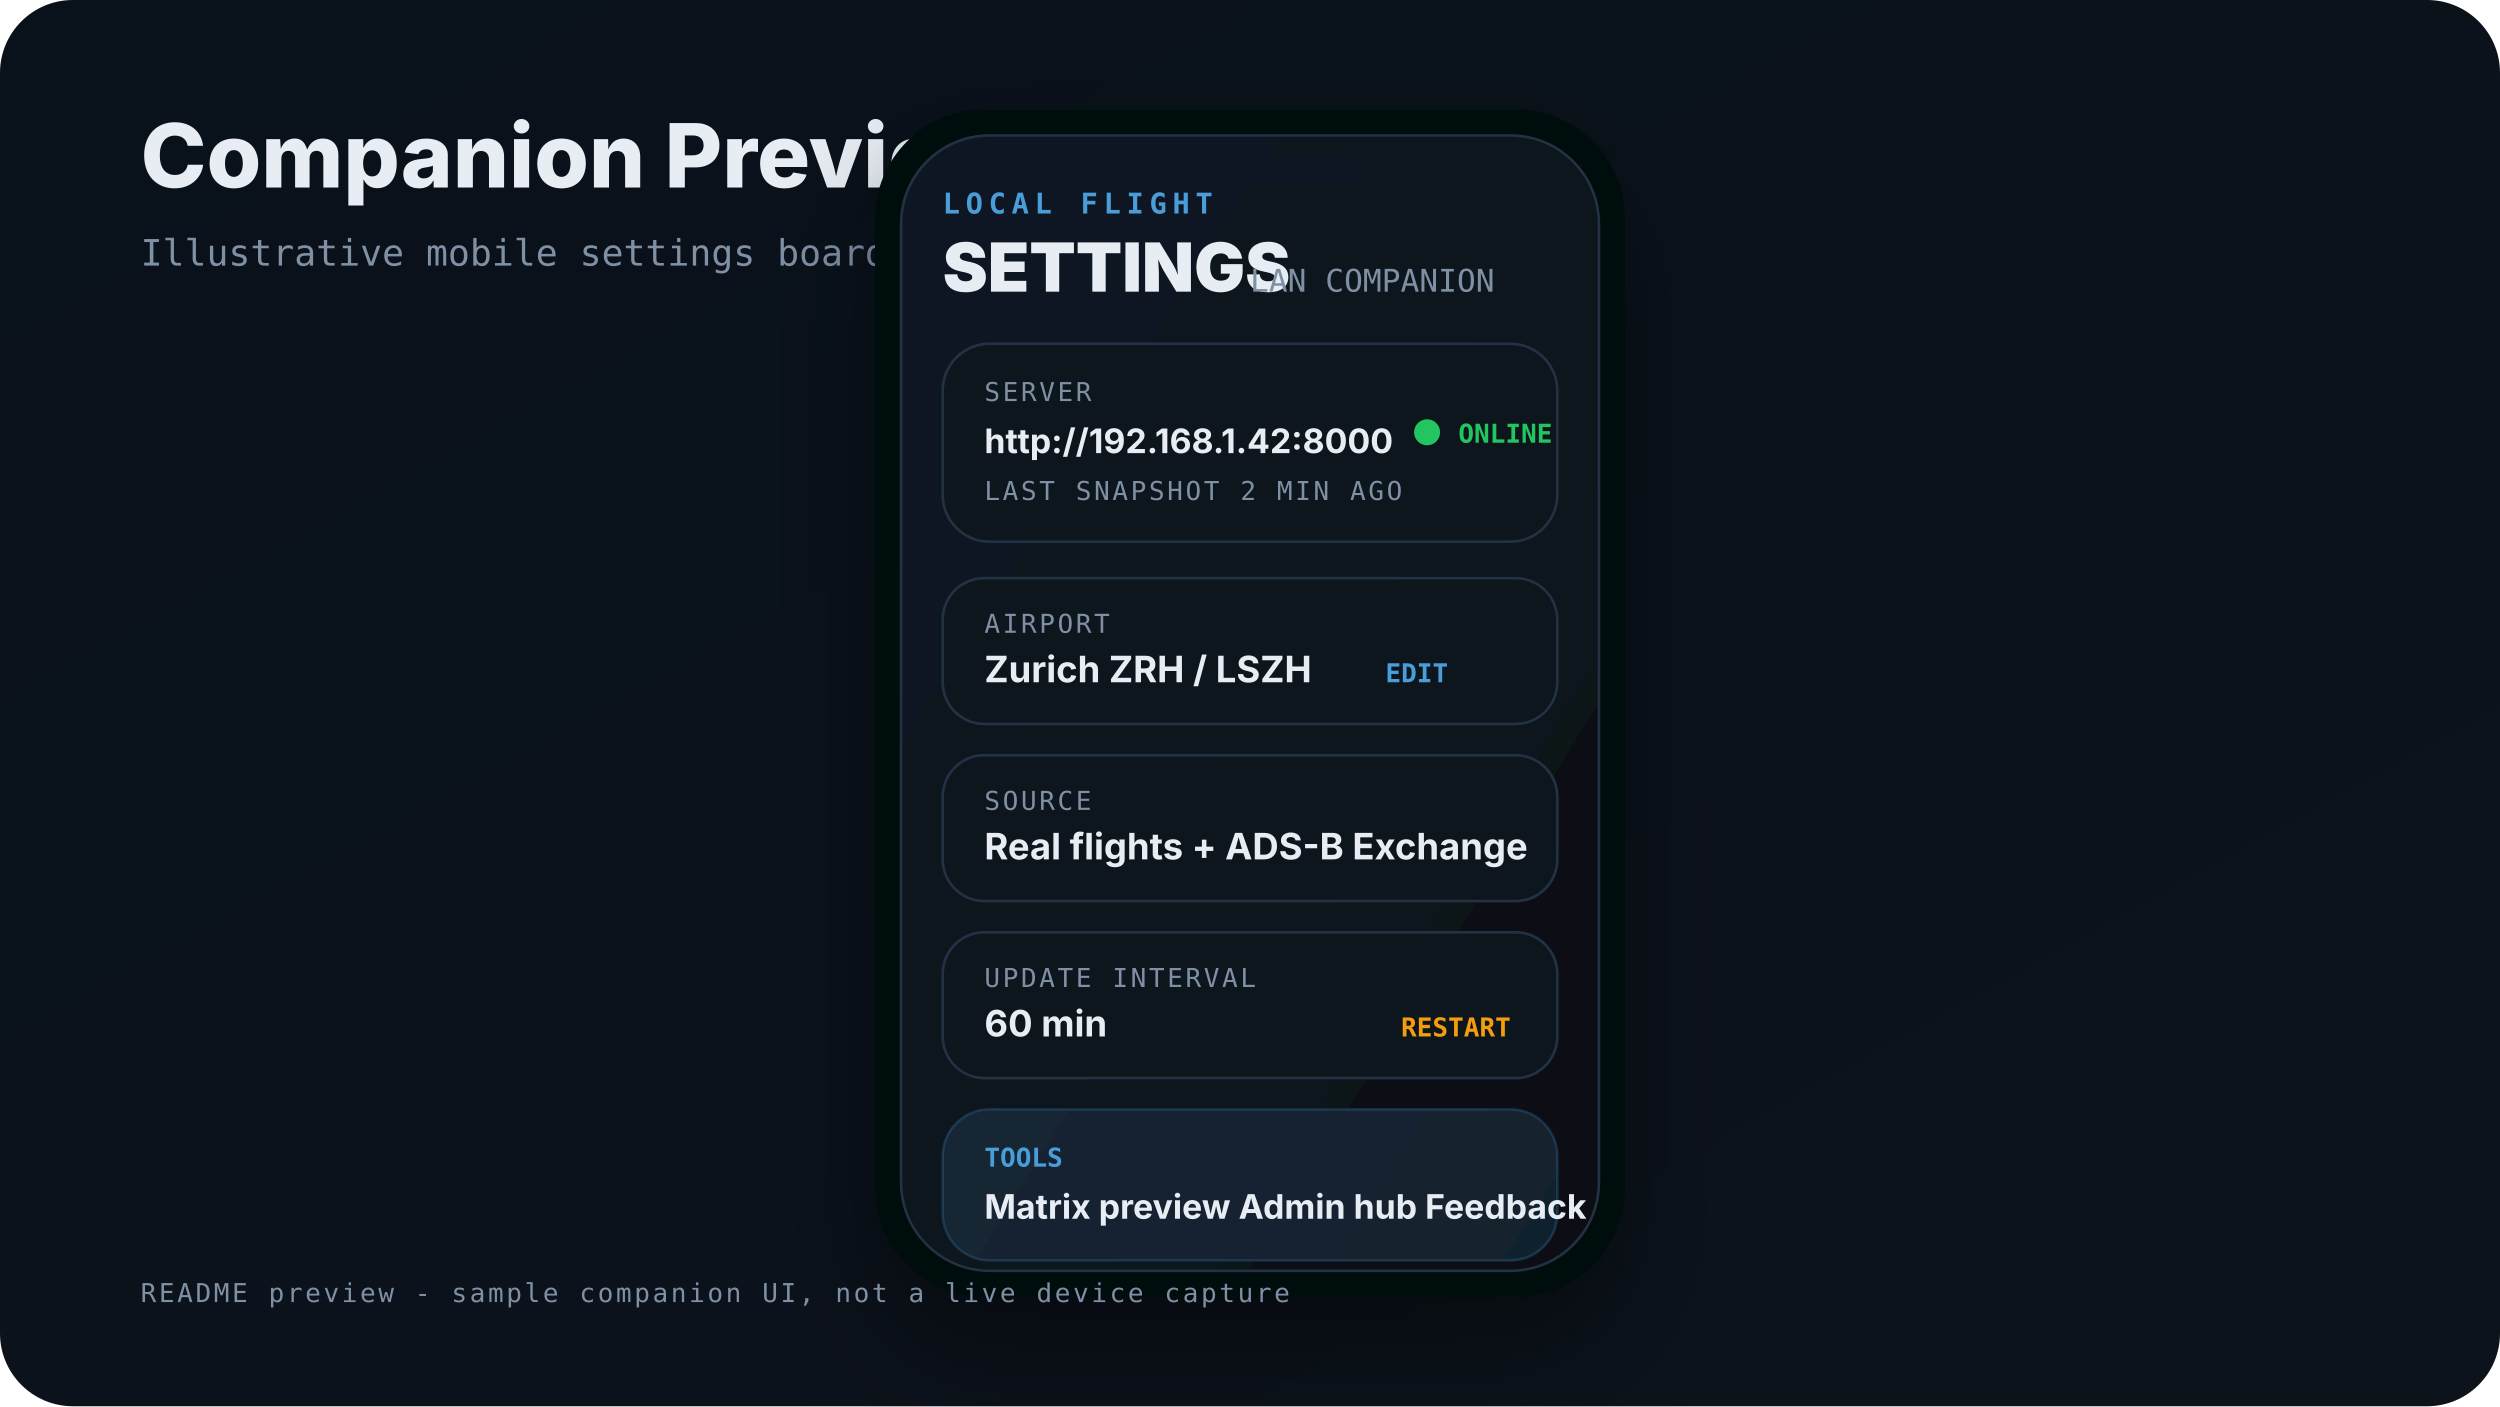
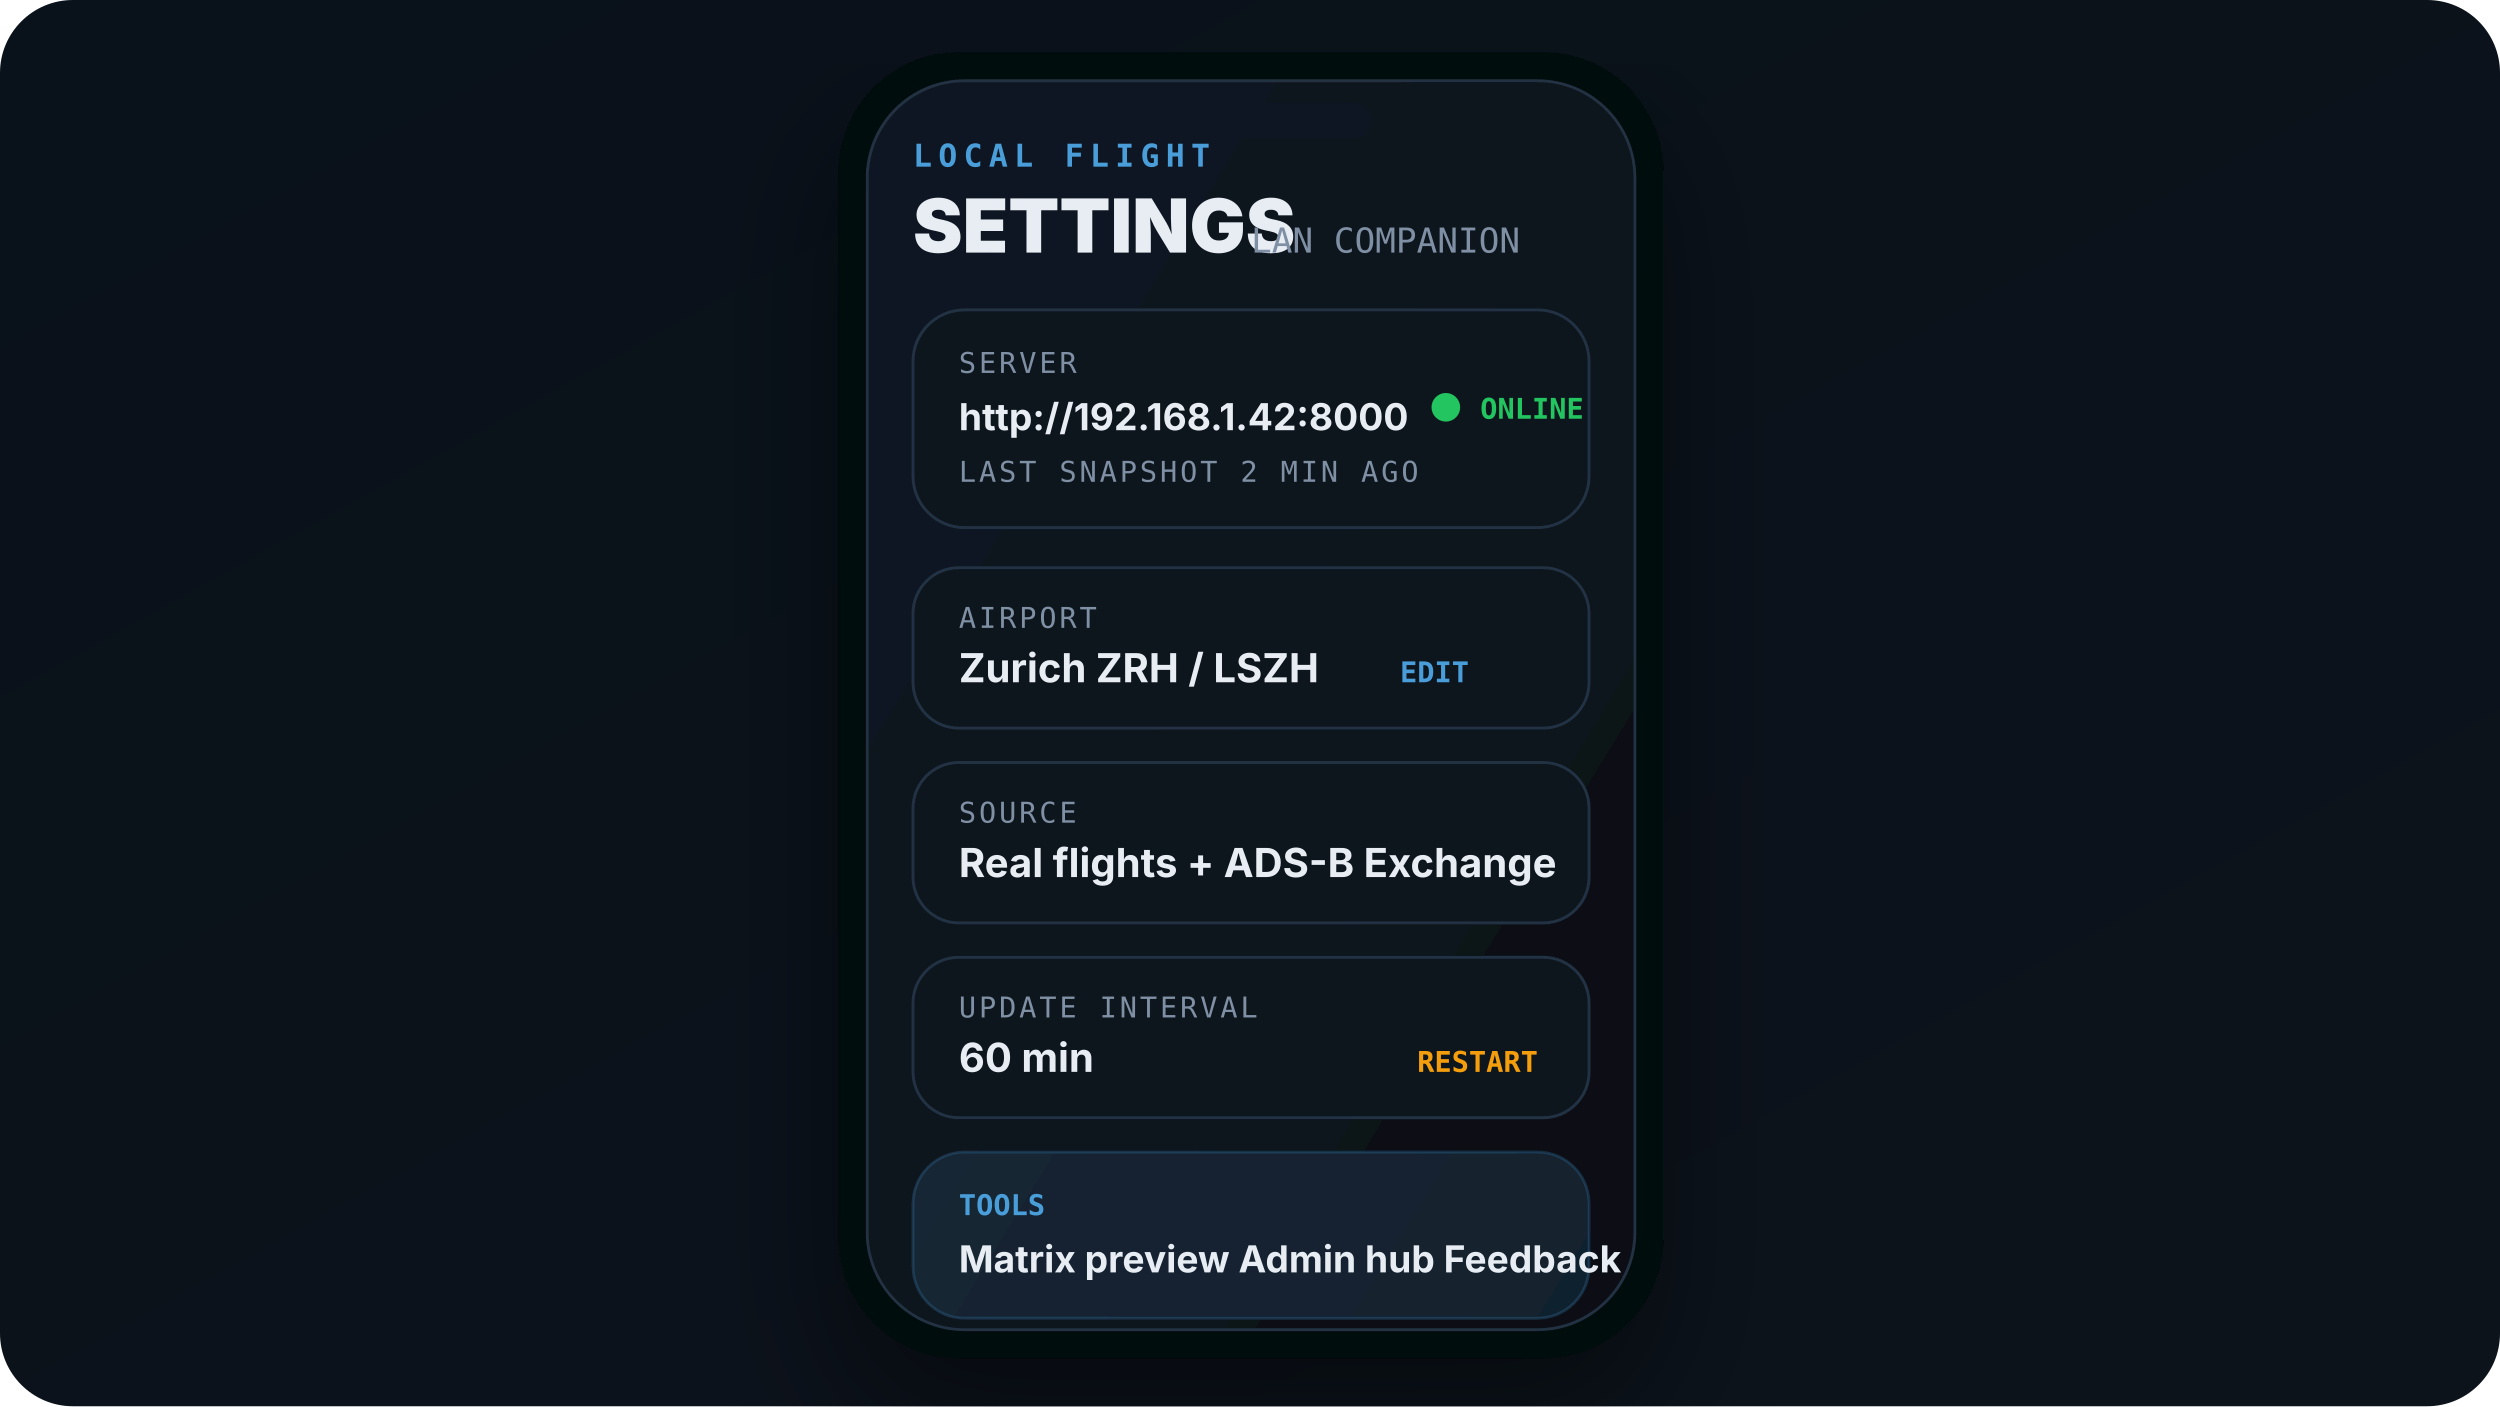
<svg xmlns="http://www.w3.org/2000/svg" width="960" height="540" viewBox="0 0 960 540" role="img" aria-labelledby="title desc">
  <defs>
    <linearGradient id="bg" x1="0" y1="0" x2="1" y2="1">
      <stop offset="0" stop-color="#09111a" />
      <stop offset="1" stop-color="#0d131b" />
    </linearGradient>
    <linearGradient id="phone" x1="0" y1="0" x2="1" y2="1">
      <stop offset="0" stop-color="#111923" />
      <stop offset="1" stop-color="#0a0f16" />
    </linearGradient>
    <filter id="shadow" x="-30%" y="-30%" width="160%" height="160%">
      <feDropShadow dx="0" dy="22" stdDeviation="22" flood-color="#000000" flood-opacity="0.42" />
    </filter>
    <style>
      .mono { font-family: ui-monospace, SFMono-Regular, Menlo, Consolas, monospace; }
      .sans { font-family: Inter, Segoe UI, Helvetica, Arial, sans-serif; }
      .text { fill: #e7edf3; }
      .muted { fill: #7f90a5; }
      .tiny { font-size: 10px; letter-spacing: 1px; }
    </style>
  </defs>
  <rect width="960" height="540" rx="28" fill="url(#bg)" />
-   <text x="54" y="72" class="sans text" font-size="34" font-weight="800">Companion Preview</text>
-   <text x="54" y="102" class="mono muted" font-size="14">Illustrative mobile settings board for README usage</text>
-   <g transform="translate(336 42)" filter="url(#shadow)">
+   <g transform="translate(322 20) scale(1.1)" filter="url(#shadow)">
    <rect x="0" y="0" width="288" height="456" rx="42" fill="#03070c" />
    <rect x="10" y="10" width="268" height="436" rx="34" fill="url(#phone)" stroke="#223242" />
    <rect x="102" y="18" width="84" height="12" rx="6" fill="#111923" />
    <g transform="translate(26 40)">
      <text x="0" y="0" class="mono" fill="#4a9eda" font-size="11" font-weight="800" letter-spacing="2.2">LOCAL FLIGHT</text>
      <text x="0" y="30" class="sans text" font-size="26" font-weight="900">SETTINGS</text>
      <text x="118" y="30" class="mono muted" font-size="12">LAN COMPANION</text>
      <g transform="translate(0 50)">
        <rect width="236" height="76" rx="18" fill="#0e151d" stroke="#243344" />
        <text x="16" y="22" class="mono muted tiny">SERVER</text>
        <text x="16" y="42" class="sans text" font-size="13" font-weight="700">http://192.168.1.42:8000</text>
        <circle cx="186" cy="34" r="5" fill="#22c55e" />
        <text x="198" y="38" class="mono" fill="#22c55e" font-size="10" font-weight="800">ONLINE</text>
        <text x="16" y="60" class="mono muted tiny">LAST SNAPSHOT  2 MIN AGO</text>
      </g>
      <g transform="translate(0 140)">
        <rect width="236" height="56" rx="16" fill="#0e151d" stroke="#243344" />
        <text x="16" y="21" class="mono muted tiny">AIRPORT</text>
        <text x="16" y="40" class="sans text" font-size="14" font-weight="700">Zurich  ZRH / LSZH</text>
        <text x="170" y="40" class="mono" fill="#4a9eda" font-size="10" font-weight="800">EDIT</text>
      </g>
      <g transform="translate(0 208)">
        <rect width="236" height="56" rx="16" fill="#0e151d" stroke="#243344" />
        <text x="16" y="21" class="mono muted tiny">SOURCE</text>
        <text x="16" y="40" class="sans text" font-size="14" font-weight="700">Real flights + ADS-B Exchange</text>
      </g>
      <g transform="translate(0 276)">
        <rect width="236" height="56" rx="16" fill="#0e151d" stroke="#243344" />
        <text x="16" y="21" class="mono muted tiny">UPDATE INTERVAL</text>
        <text x="16" y="40" class="sans text" font-size="14" font-weight="700">60 min</text>
        <text x="176" y="40" class="mono" fill="#f59e0b" font-size="10" font-weight="800">RESTART</text>
      </g>
      <g transform="translate(0 344)">
        <rect width="236" height="58" rx="18" fill="rgba(74,158,218,0.12)" stroke="rgba(74,158,218,0.22)" />
        <text x="16" y="22" class="mono" fill="#4a9eda" font-size="10" font-weight="800">TOOLS</text>
        <text x="16" y="42" class="sans text" font-size="13" font-weight="700">Matrix preview  Admin hub  Feedback</text>
      </g>
    </g>
  </g>
-   <text x="54" y="500" class="mono muted tiny">README preview - sample companion UI, not a live device capture</text>
</svg>
